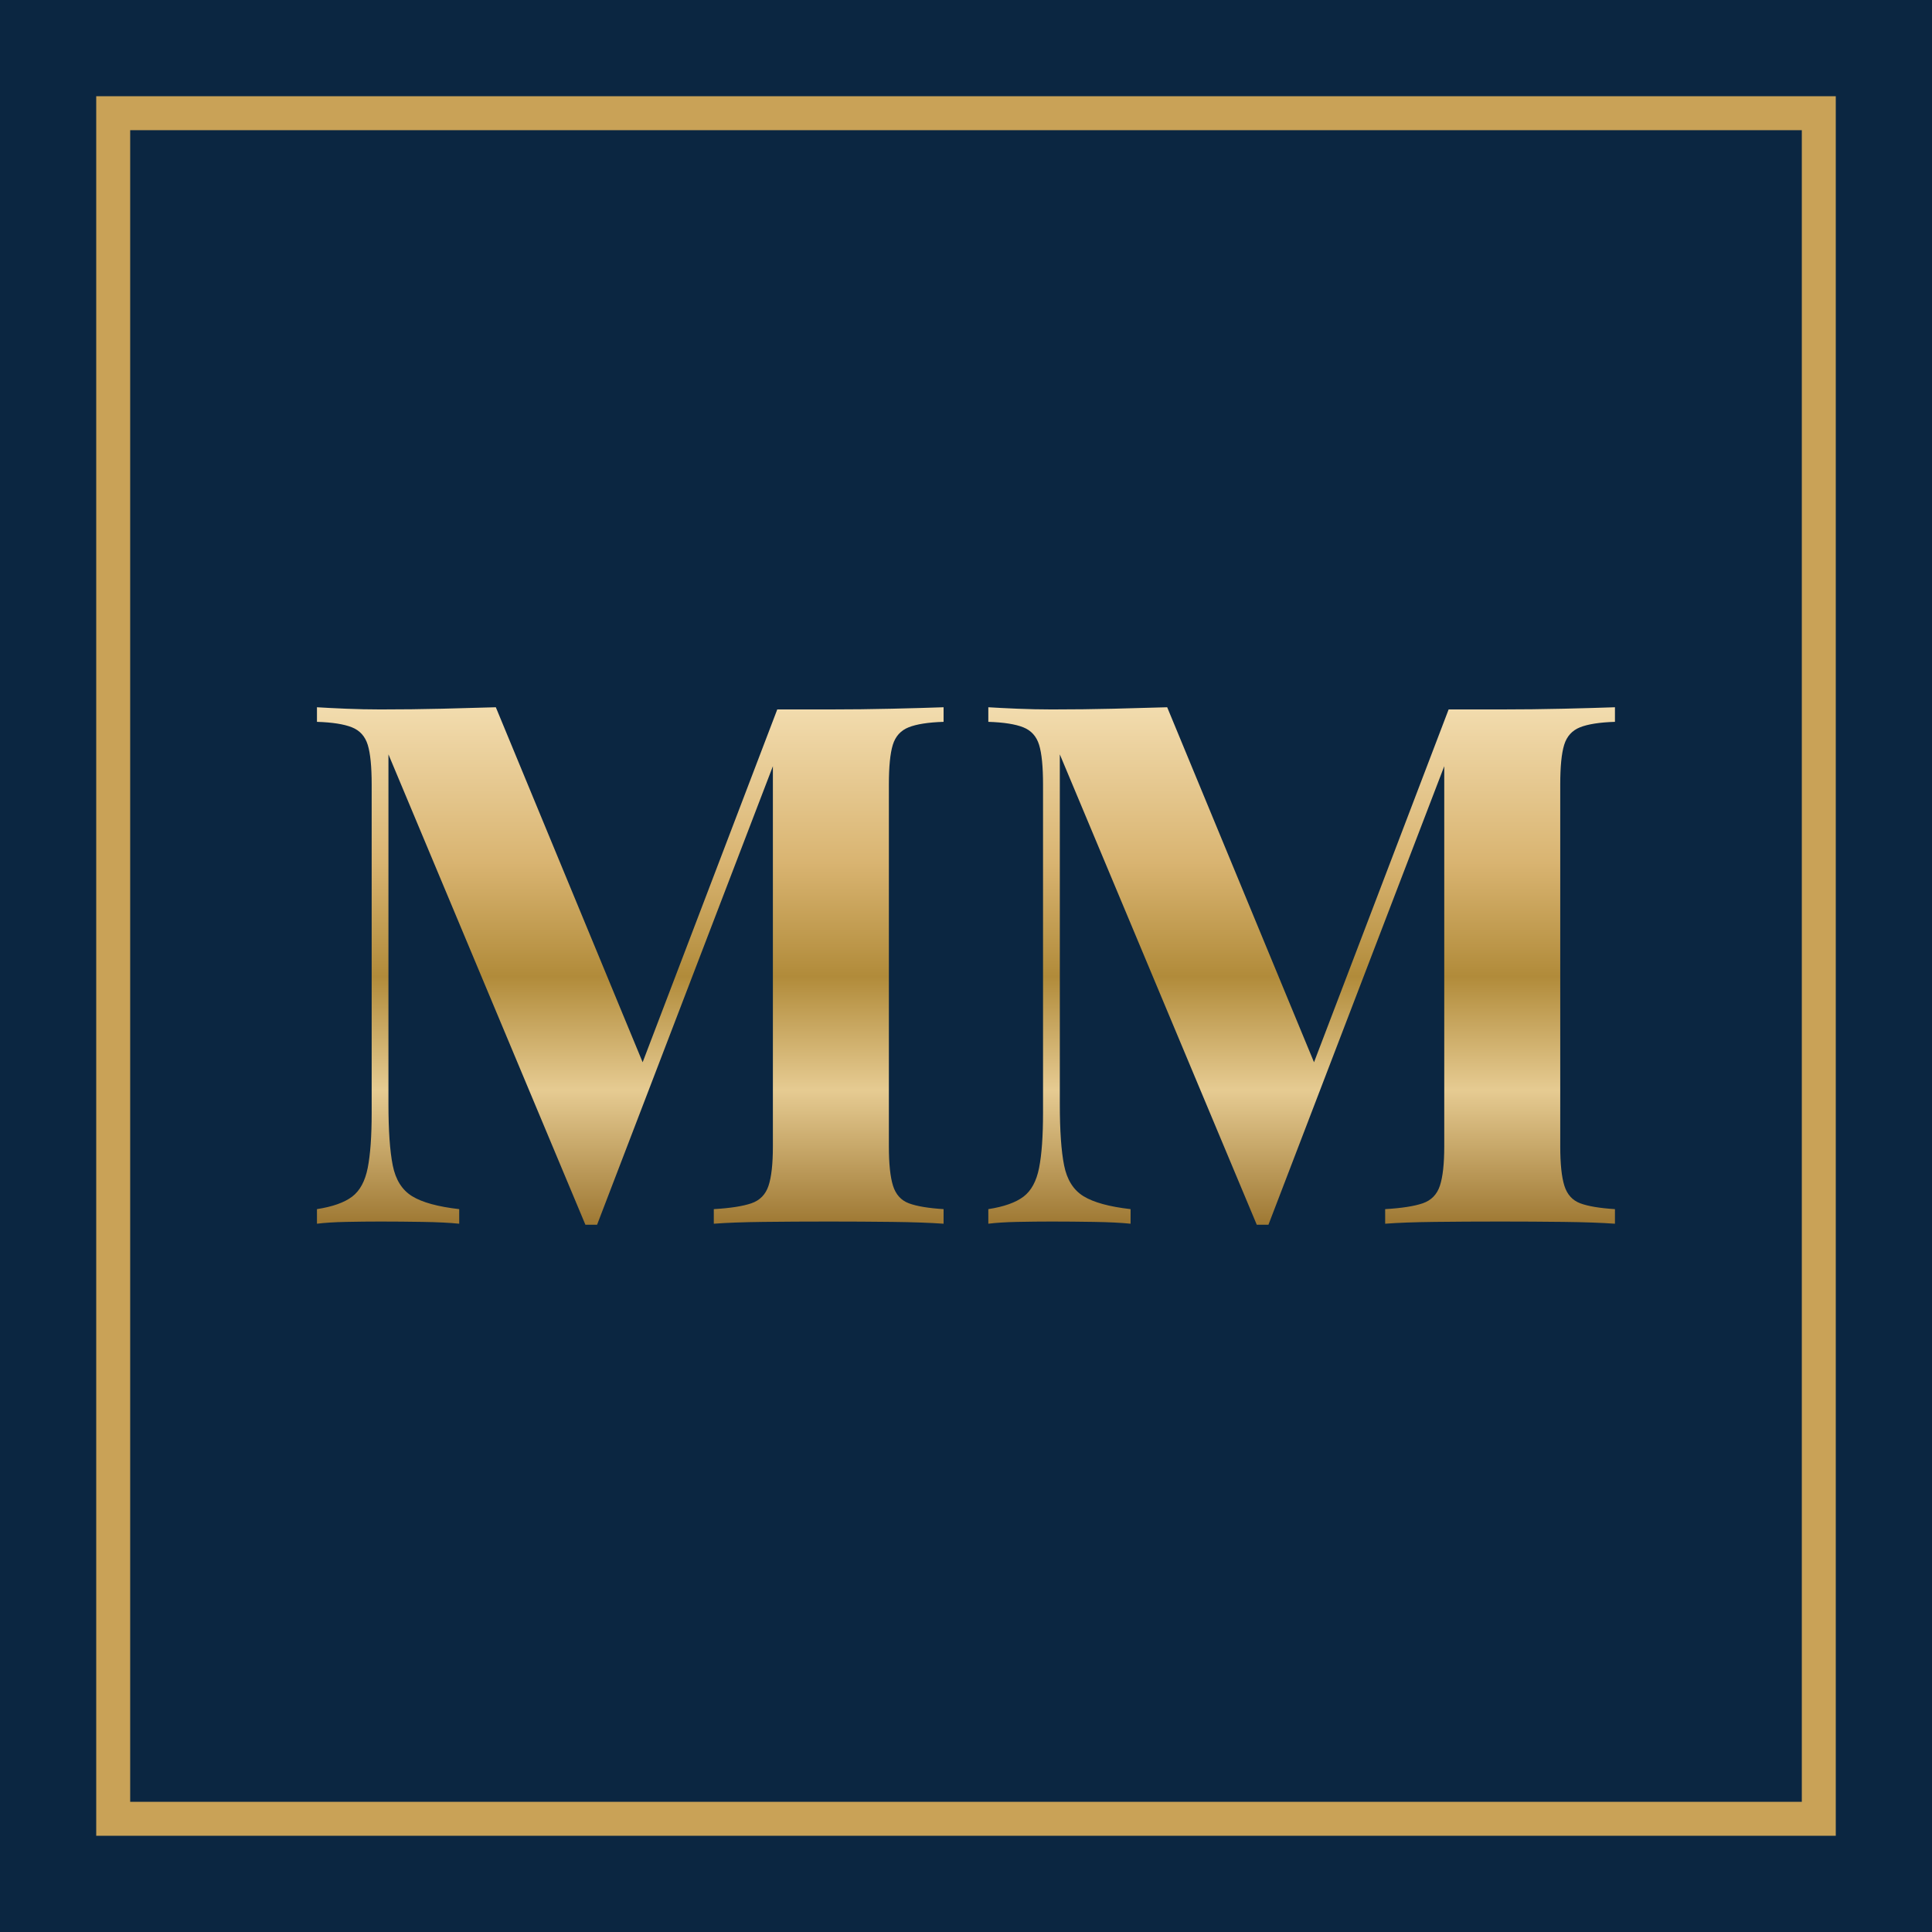
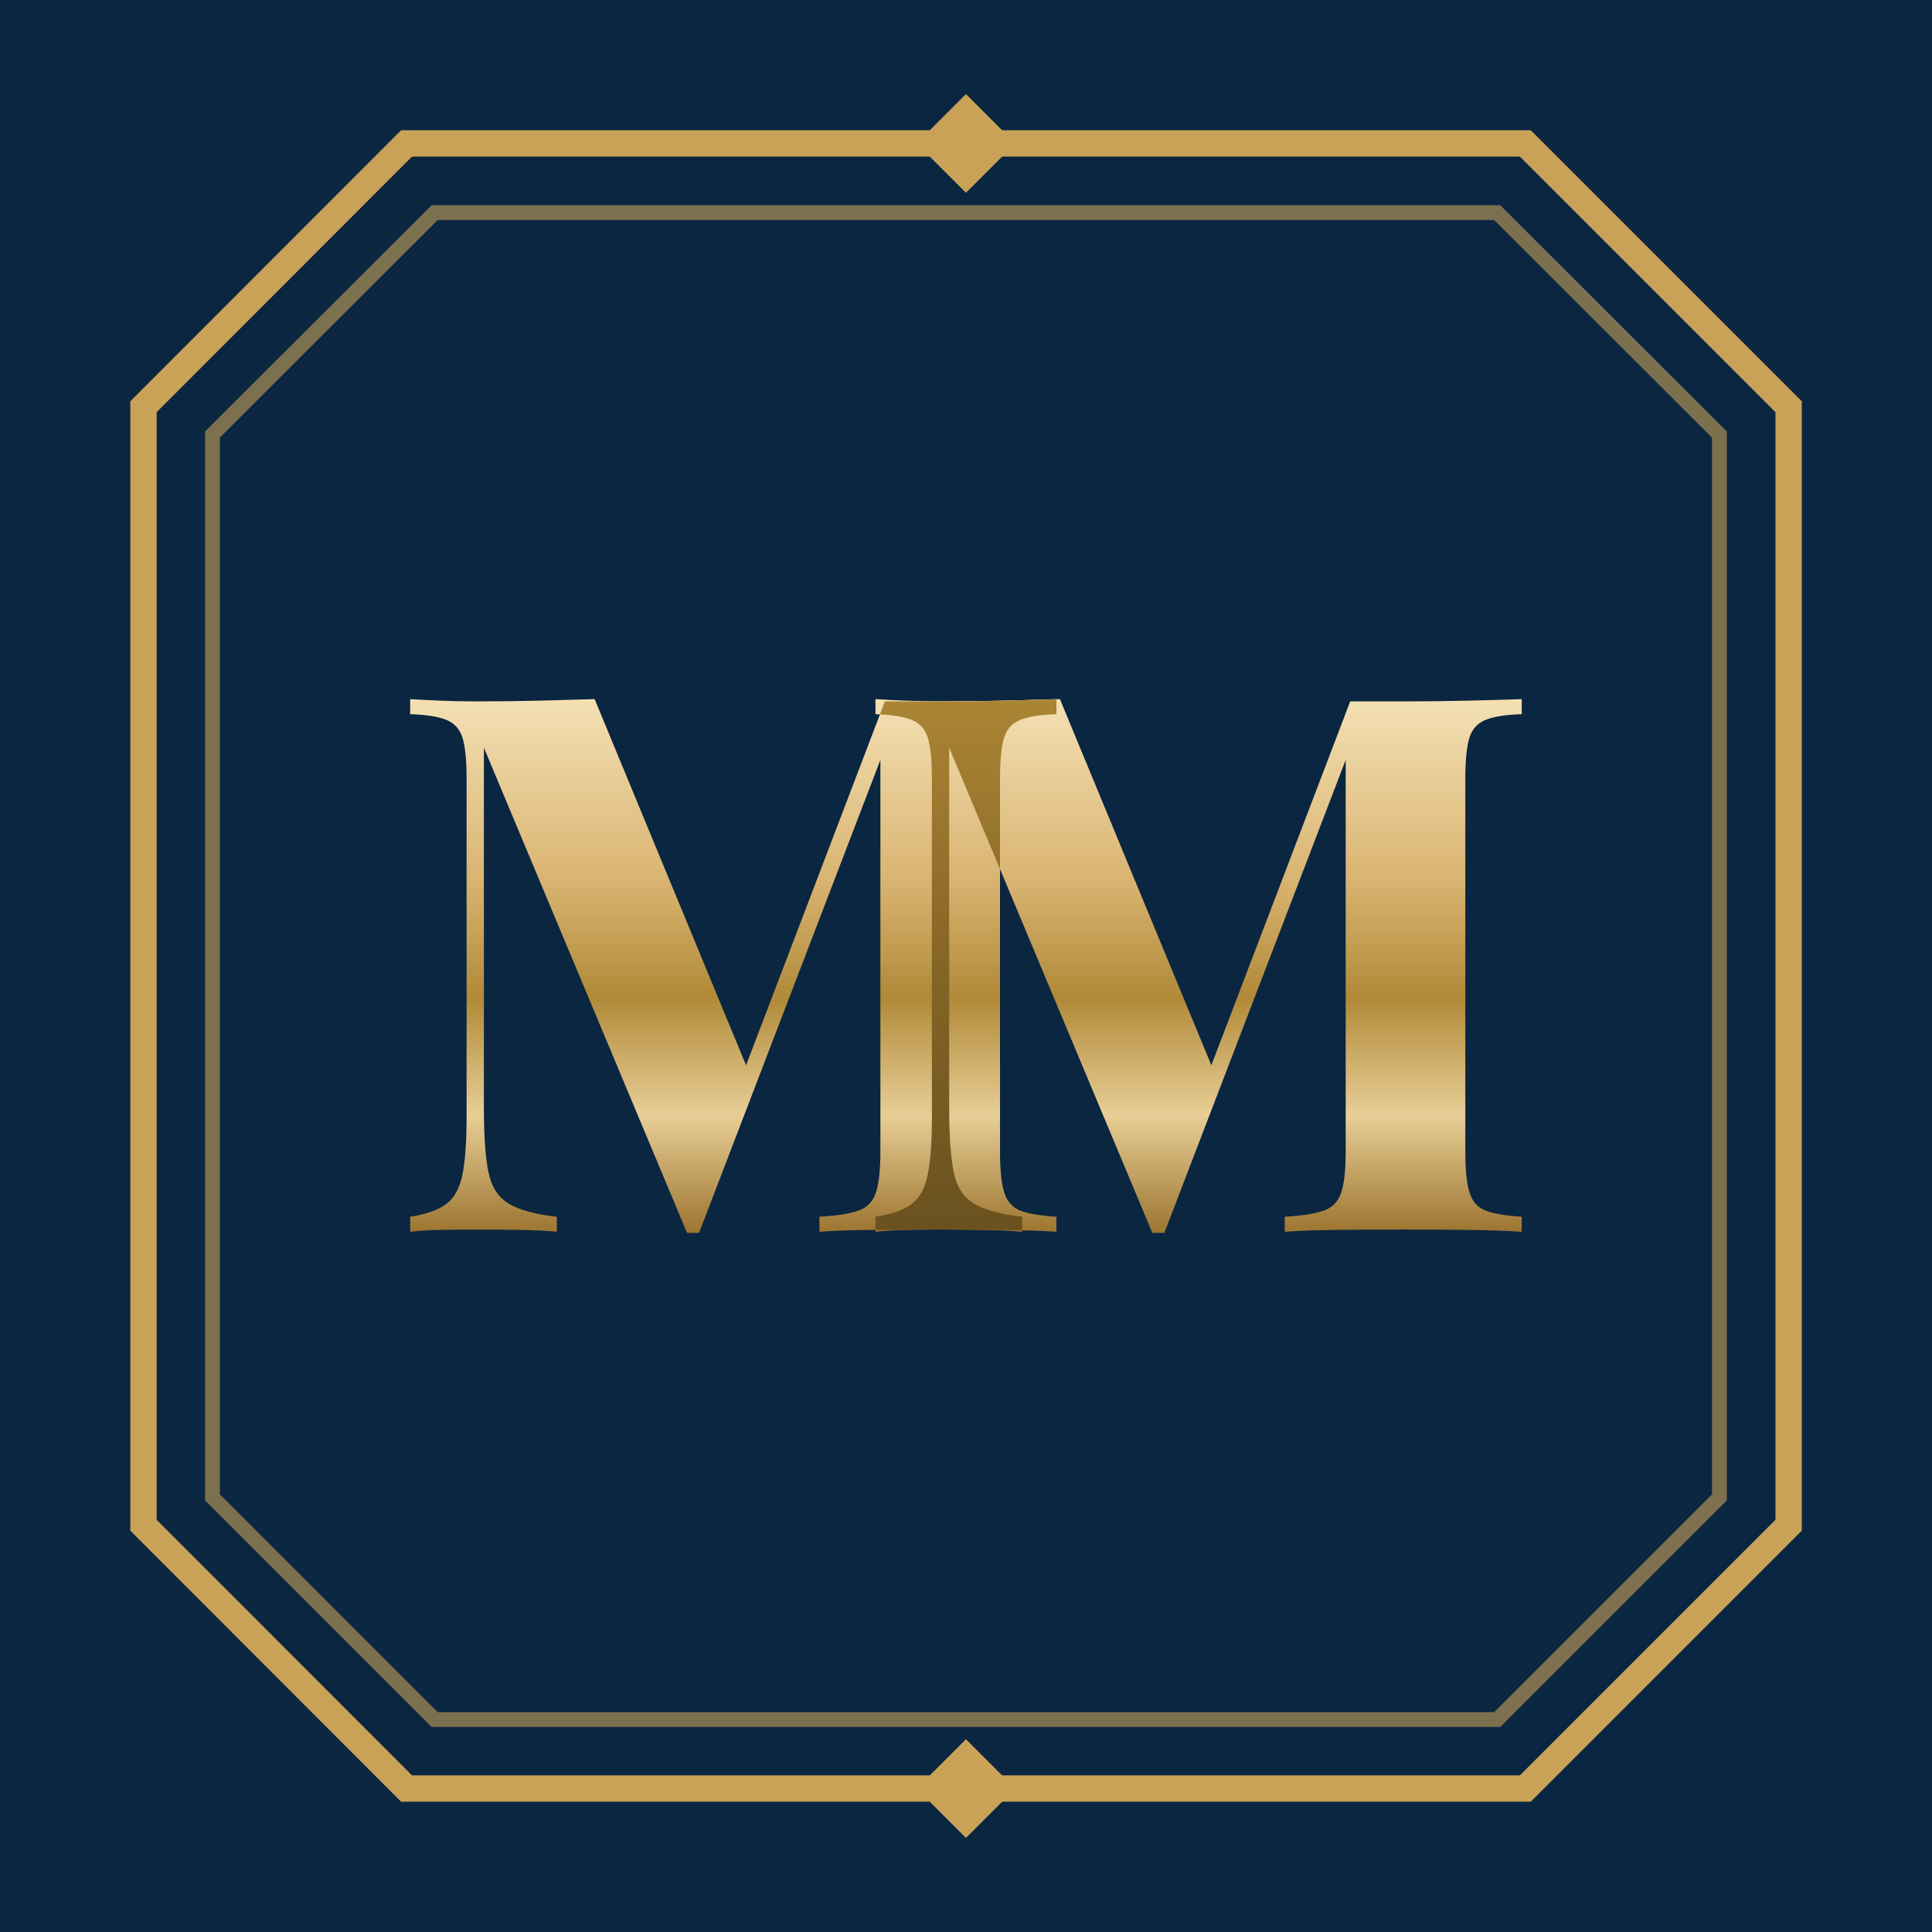
<svg xmlns="http://www.w3.org/2000/svg" viewBox="0 0 512 512">
-   <defs>
-     <linearGradient id="gf" x1="0" y1="0" x2="0" y2="1">
-       <stop offset="0" stop-color="#F2DCAE" />
-       <stop offset="0.30" stop-color="#D9B471" />
-       <stop offset="0.52" stop-color="#B18B3A" />
-       <stop offset="0.74" stop-color="#E6CB92" />
-       <stop offset="1" stop-color="#9E7833" />
-     </linearGradient>
-   </defs>
  <rect width="512" height="512" fill="#0B2641" />
-   <g fill="none" stroke="#C9A257" stroke-width="9">
-     <rect x="30" y="30" width="452" height="452" />
-   </g>
-   <g fill="url(#gf)" transform="translate(77.27 324.30) scale(0.6444)">
-     <path d="M268.14 -212.4V-206.4Q258.66 -206.1 253.77 -204.15Q248.88 -202.2 247.26 -196.95Q245.64 -191.7 245.64 -180.6V-31.8Q245.64 -21 247.35 -15.6Q249.06 -10.2 253.86 -8.4Q258.66 -6.6 268.14 -6V0Q259.8 -0.6 247.02 -0.75Q234.24 -0.9 221.04 -0.9Q206.64 -0.9 194.01 -0.75Q181.38 -0.6 173.64 0V-6Q183.84 -6.6 189.09 -8.4Q194.34 -10.2 196.14 -15.6Q197.94 -21 197.94 -31.8V-194.1L200.22 -194.1L125.64 0.42H120.84L39.84 -193.02V-49.2Q39.84 -32.82 41.61 -23.97Q43.38 -15.12 49.59 -11.31Q55.8 -7.5 68.94 -6V0Q63.18 -0.6 53.94 -0.75Q44.7 -0.9 36.54 -0.9Q29.58 -0.9 22.38 -0.75Q15.18 -0.6 10.44 0V-6Q20.1 -7.5 24.9 -11.13Q29.7 -14.76 31.32 -22.98Q32.94 -31.2 32.94 -45.6V-180.6Q32.94 -191.7 31.32 -196.95Q29.7 -202.2 24.81 -204.15Q19.92 -206.1 10.44 -206.4V-212.4Q15.18 -212.1 22.38 -211.8Q29.58 -211.5 36.54 -211.5Q49.62 -211.5 61.98 -211.8Q74.34 -212.1 84 -212.4L146.88 -60.36L139.44 -53.46L199.74 -211.5Q204.78 -211.5 210.3 -211.5Q215.82 -211.5 221.04 -211.5Q234.24 -211.5 247.02 -211.8Q259.8 -212.1 268.14 -212.4Z M544.24 -212.4V-206.4Q534.76 -206.1 529.87 -204.15Q524.98 -202.2 523.36 -196.95Q521.74 -191.7 521.74 -180.6V-31.8Q521.74 -21 523.45 -15.6Q525.16 -10.2 529.96 -8.4Q534.76 -6.6 544.24 -6V0Q535.9 -0.6 523.12 -0.75Q510.34 -0.9 497.14 -0.9Q482.74 -0.9 470.11 -0.75Q457.48 -0.6 449.74 0V-6Q459.94 -6.6 465.19 -8.4Q470.44 -10.2 472.24 -15.6Q474.04 -21 474.04 -31.8V-194.1L476.32 -194.1L401.74 0.42H396.94L315.94 -193.02V-49.2Q315.94 -32.82 317.71 -23.97Q319.48 -15.12 325.69 -11.31Q331.9 -7.5 345.04 -6V0Q339.28 -0.6 330.04 -0.75Q320.8 -0.9 312.64 -0.9Q305.68 -0.9 298.48 -0.75Q291.28 -0.6 286.54 0V-6Q296.2 -7.5 301 -11.13Q305.8 -14.76 307.42 -22.98Q309.04 -31.2 309.04 -45.6V-180.6Q309.04 -191.7 307.42 -196.95Q305.8 -202.2 300.91 -204.15Q296.02 -206.1 286.54 -206.4V-212.4Q291.28 -212.1 298.48 -211.8Q305.68 -211.5 312.64 -211.5Q325.72 -211.5 338.08 -211.8Q350.44 -212.1 360.1 -212.4L422.98 -60.36L415.54 -53.46L475.84 -211.5Q480.88 -211.5 486.4 -211.5Q491.92 -211.5 497.14 -211.5Q510.34 -211.5 523.12 -211.8Q535.9 -212.1 544.24 -212.4Z" />
+   <g transform="translate(101.76 326.44) scale(0.6646)">
+     <defs>
+       <linearGradient id="gf" x1="0" y1="0" x2="0" y2="1">
+         <stop offset="0" stop-color="#F4E0B4" />
+         <stop offset="0.34" stop-color="#D9B471" />
+         <stop offset="0.56" stop-color="#B08A38" />
+         <stop offset="0.78" stop-color="#E8CE96" />
+         <stop offset="1" stop-color="#9C7530" />
+       </linearGradient>
+       <linearGradient id="df" x1="0" y1="0" x2="0" y2="1">
+         <stop offset="0" stop-color="#AB8535" />
+         <stop offset="0.5" stop-color="#856526" />
+         <stop offset="1" stop-color="#6A511E" />
+       </linearGradient>
+       <clipPath id="cf">
+         <path d="M268.14 -212.4V-206.4Q258.66 -206.1 253.77 -204.15Q248.88 -202.2 247.26 -196.95Q245.64 -191.7 245.64 -180.6V-31.8Q245.64 -21 247.35 -15.6Q249.06 -10.2 253.86 -8.4Q258.66 -6.6 268.14 -6V0Q259.8 -0.6 247.02 -0.75Q234.24 -0.9 221.04 -0.9Q206.64 -0.9 194.01 -0.75Q181.38 -0.6 173.64 0V-6Q183.84 -6.6 189.09 -8.4Q194.34 -10.2 196.14 -15.6Q197.94 -21 197.94 -31.8V-194.1L200.22 -194.1L125.64 0.42H120.84L39.84 -193.02V-49.2Q39.84 -32.82 41.61 -23.97Q43.38 -15.12 49.59 -11.31Q55.8 -7.5 68.94 -6V0Q63.18 -0.6 53.94 -0.75Q44.7 -0.9 36.54 -0.9Q29.58 -0.9 22.38 -0.75Q15.18 -0.6 10.44 0V-6Q20.1 -7.5 24.9 -11.13Q29.7 -14.76 31.32 -22.98Q32.94 -31.2 32.94 -45.6V-180.6Q32.94 -191.7 31.32 -196.95Q29.7 -202.2 24.81 -204.15Q19.92 -206.1 10.44 -206.4V-212.4Q15.18 -212.1 22.38 -211.8Q29.58 -211.5 36.54 -211.5Q49.62 -211.5 61.98 -211.8Q74.34 -212.1 84 -212.4L146.88 -60.36L139.44 -53.46L199.74 -211.5Q204.78 -211.5 210.3 -211.5Q215.82 -211.5 221.04 -211.5Q234.24 -211.5 247.02 -211.8Q259.8 -212.1 268.14 -212.4Z" />
+       </clipPath>
+     </defs>
+     <path d="M268.14 -212.4V-206.4Q258.66 -206.1 253.77 -204.15Q248.88 -202.2 247.26 -196.95Q245.64 -191.7 245.64 -180.6V-31.8Q245.64 -21 247.35 -15.6Q249.06 -10.2 253.86 -8.4Q258.66 -6.6 268.14 -6V0Q259.8 -0.6 247.02 -0.75Q234.24 -0.9 221.04 -0.9Q206.64 -0.9 194.01 -0.75Q181.38 -0.6 173.64 0V-6Q183.84 -6.6 189.09 -8.4Q194.34 -10.2 196.14 -15.6Q197.94 -21 197.94 -31.8V-194.1L200.22 -194.1L125.64 0.42H120.84L39.84 -193.02V-49.2Q39.84 -32.82 41.61 -23.97Q43.38 -15.12 49.59 -11.31Q55.8 -7.5 68.94 -6V0Q63.18 -0.6 53.94 -0.75Q44.7 -0.9 36.54 -0.9Q29.58 -0.9 22.38 -0.75Q15.18 -0.6 10.44 0V-6Q20.1 -7.5 24.9 -11.13Q29.7 -14.76 31.32 -22.98Q32.94 -31.2 32.94 -45.6V-180.6Q32.94 -191.7 31.32 -196.95Q29.7 -202.2 24.81 -204.15Q19.92 -206.1 10.44 -206.4V-212.4Q15.18 -212.1 22.38 -211.8Q29.58 -211.5 36.54 -211.5Q49.62 -211.5 61.98 -211.8Q74.34 -212.1 84 -212.4L146.88 -60.36L139.44 -53.46L199.74 -211.5Q204.78 -211.5 210.3 -211.5Q215.82 -211.5 221.04 -211.5Q234.24 -211.5 247.02 -211.8Q259.8 -212.1 268.14 -212.4Z" fill="url(#gf)" />
+     <g transform="translate(185.54 0)">
+       <path d="M268.14 -212.4V-206.4Q258.66 -206.1 253.77 -204.15Q248.88 -202.2 247.26 -196.95Q245.64 -191.7 245.64 -180.6V-31.8Q245.64 -21 247.35 -15.6Q249.06 -10.2 253.86 -8.4Q258.66 -6.6 268.14 -6V0Q259.8 -0.6 247.02 -0.75Q234.24 -0.9 221.04 -0.9Q206.64 -0.9 194.01 -0.75Q181.38 -0.6 173.64 0V-6Q183.84 -6.6 189.09 -8.4Q194.34 -10.2 196.14 -15.6Q197.94 -21 197.94 -31.8V-194.1L200.22 -194.1L125.64 0.42H120.84L39.84 -193.02V-49.2Q39.84 -32.82 41.61 -23.97Q43.38 -15.12 49.59 -11.31Q55.8 -7.5 68.94 -6V0Q63.18 -0.6 53.94 -0.75Q44.7 -0.9 36.54 -0.9Q29.58 -0.9 22.38 -0.75Q15.18 -0.6 10.44 0V-6Q20.1 -7.5 24.9 -11.13Q29.7 -14.76 31.32 -22.98Q32.94 -31.2 32.94 -45.6V-180.6Q32.94 -191.7 31.32 -196.95Q29.7 -202.2 24.81 -204.15Q19.92 -206.1 10.44 -206.4V-212.4Q15.18 -212.1 22.38 -211.8Q29.58 -211.5 36.54 -211.5Q49.62 -211.5 61.98 -211.8Q74.34 -212.1 84 -212.4L146.88 -60.36L139.44 -53.46L199.74 -211.5Q204.78 -211.5 210.3 -211.5Q215.82 -211.5 221.04 -211.5Q234.24 -211.5 247.02 -211.8Q259.8 -212.1 268.14 -212.4Z" fill="url(#gf)" />
+     </g>
+     <g clip-path="url(#cf)">
+       <g transform="translate(185.54 0)">
+         <path d="M268.14 -212.4V-206.4Q258.66 -206.1 253.77 -204.15Q248.88 -202.2 247.26 -196.95Q245.64 -191.7 245.64 -180.6V-31.8Q245.64 -21 247.35 -15.6Q249.06 -10.2 253.86 -8.4Q258.66 -6.6 268.14 -6V0Q259.8 -0.6 247.02 -0.75Q234.24 -0.9 221.04 -0.9Q206.64 -0.9 194.01 -0.75Q181.38 -0.6 173.64 0V-6Q183.84 -6.6 189.09 -8.4Q194.34 -10.2 196.14 -15.6Q197.94 -21 197.94 -31.8V-194.1L200.22 -194.1L125.64 0.42H120.84L39.84 -193.02V-49.2Q39.84 -32.82 41.61 -23.97Q43.38 -15.12 49.59 -11.31Q55.8 -7.5 68.94 -6V0Q63.18 -0.6 53.94 -0.75Q44.7 -0.9 36.54 -0.9Q29.58 -0.9 22.38 -0.75Q15.18 -0.6 10.44 0V-6Q20.1 -7.5 24.9 -11.13Q29.7 -14.76 31.32 -22.98Q32.94 -31.2 32.94 -45.6V-180.6Q32.94 -191.7 31.32 -196.95Q29.7 -202.2 24.81 -204.15Q19.92 -206.1 10.44 -206.4V-212.4Q15.18 -212.1 22.38 -211.8Q29.58 -211.5 36.54 -211.5Q49.62 -211.5 61.98 -211.8Q74.34 -212.1 84 -212.4L146.88 -60.36L139.44 -53.46L199.74 -211.5Q204.78 -211.5 210.3 -211.5Q215.82 -211.5 221.04 -211.5Q234.24 -211.5 247.02 -211.8Q259.8 -212.1 268.14 -212.4Z" fill="url(#df)" />
+       </g>
+     </g>
+     <path d="M9.0 -434.0 L455.1 -434.0 L560.1 -329.0 L560.1 117.0 L455.1 222.0 L9.0 222.0 L-95.9 117.0 L-95.9 -329.0Z" fill="none" stroke="#C9A257" stroke-width="10.50" opacity="1.0" />
+     <path d="M20.2 -406.4 L443.9 -406.4 L532.5 -317.9 L532.5 105.9 L443.9 194.5 L20.2 194.5 L-68.4 105.9 L-68.4 -317.9Z" fill="none" stroke="#C9A257" stroke-width="5.90" opacity="0.6" />
+     <g fill="#C9A257">
+       <path d="M232.06 -453.67 251.74 -433.99 232.06 -414.31 212.38 -433.99Z" />
+       <path d="M232.06 202.33 251.74 222.01 232.06 241.69 212.38 222.01Z" />
+     </g>
  </g>
</svg>
